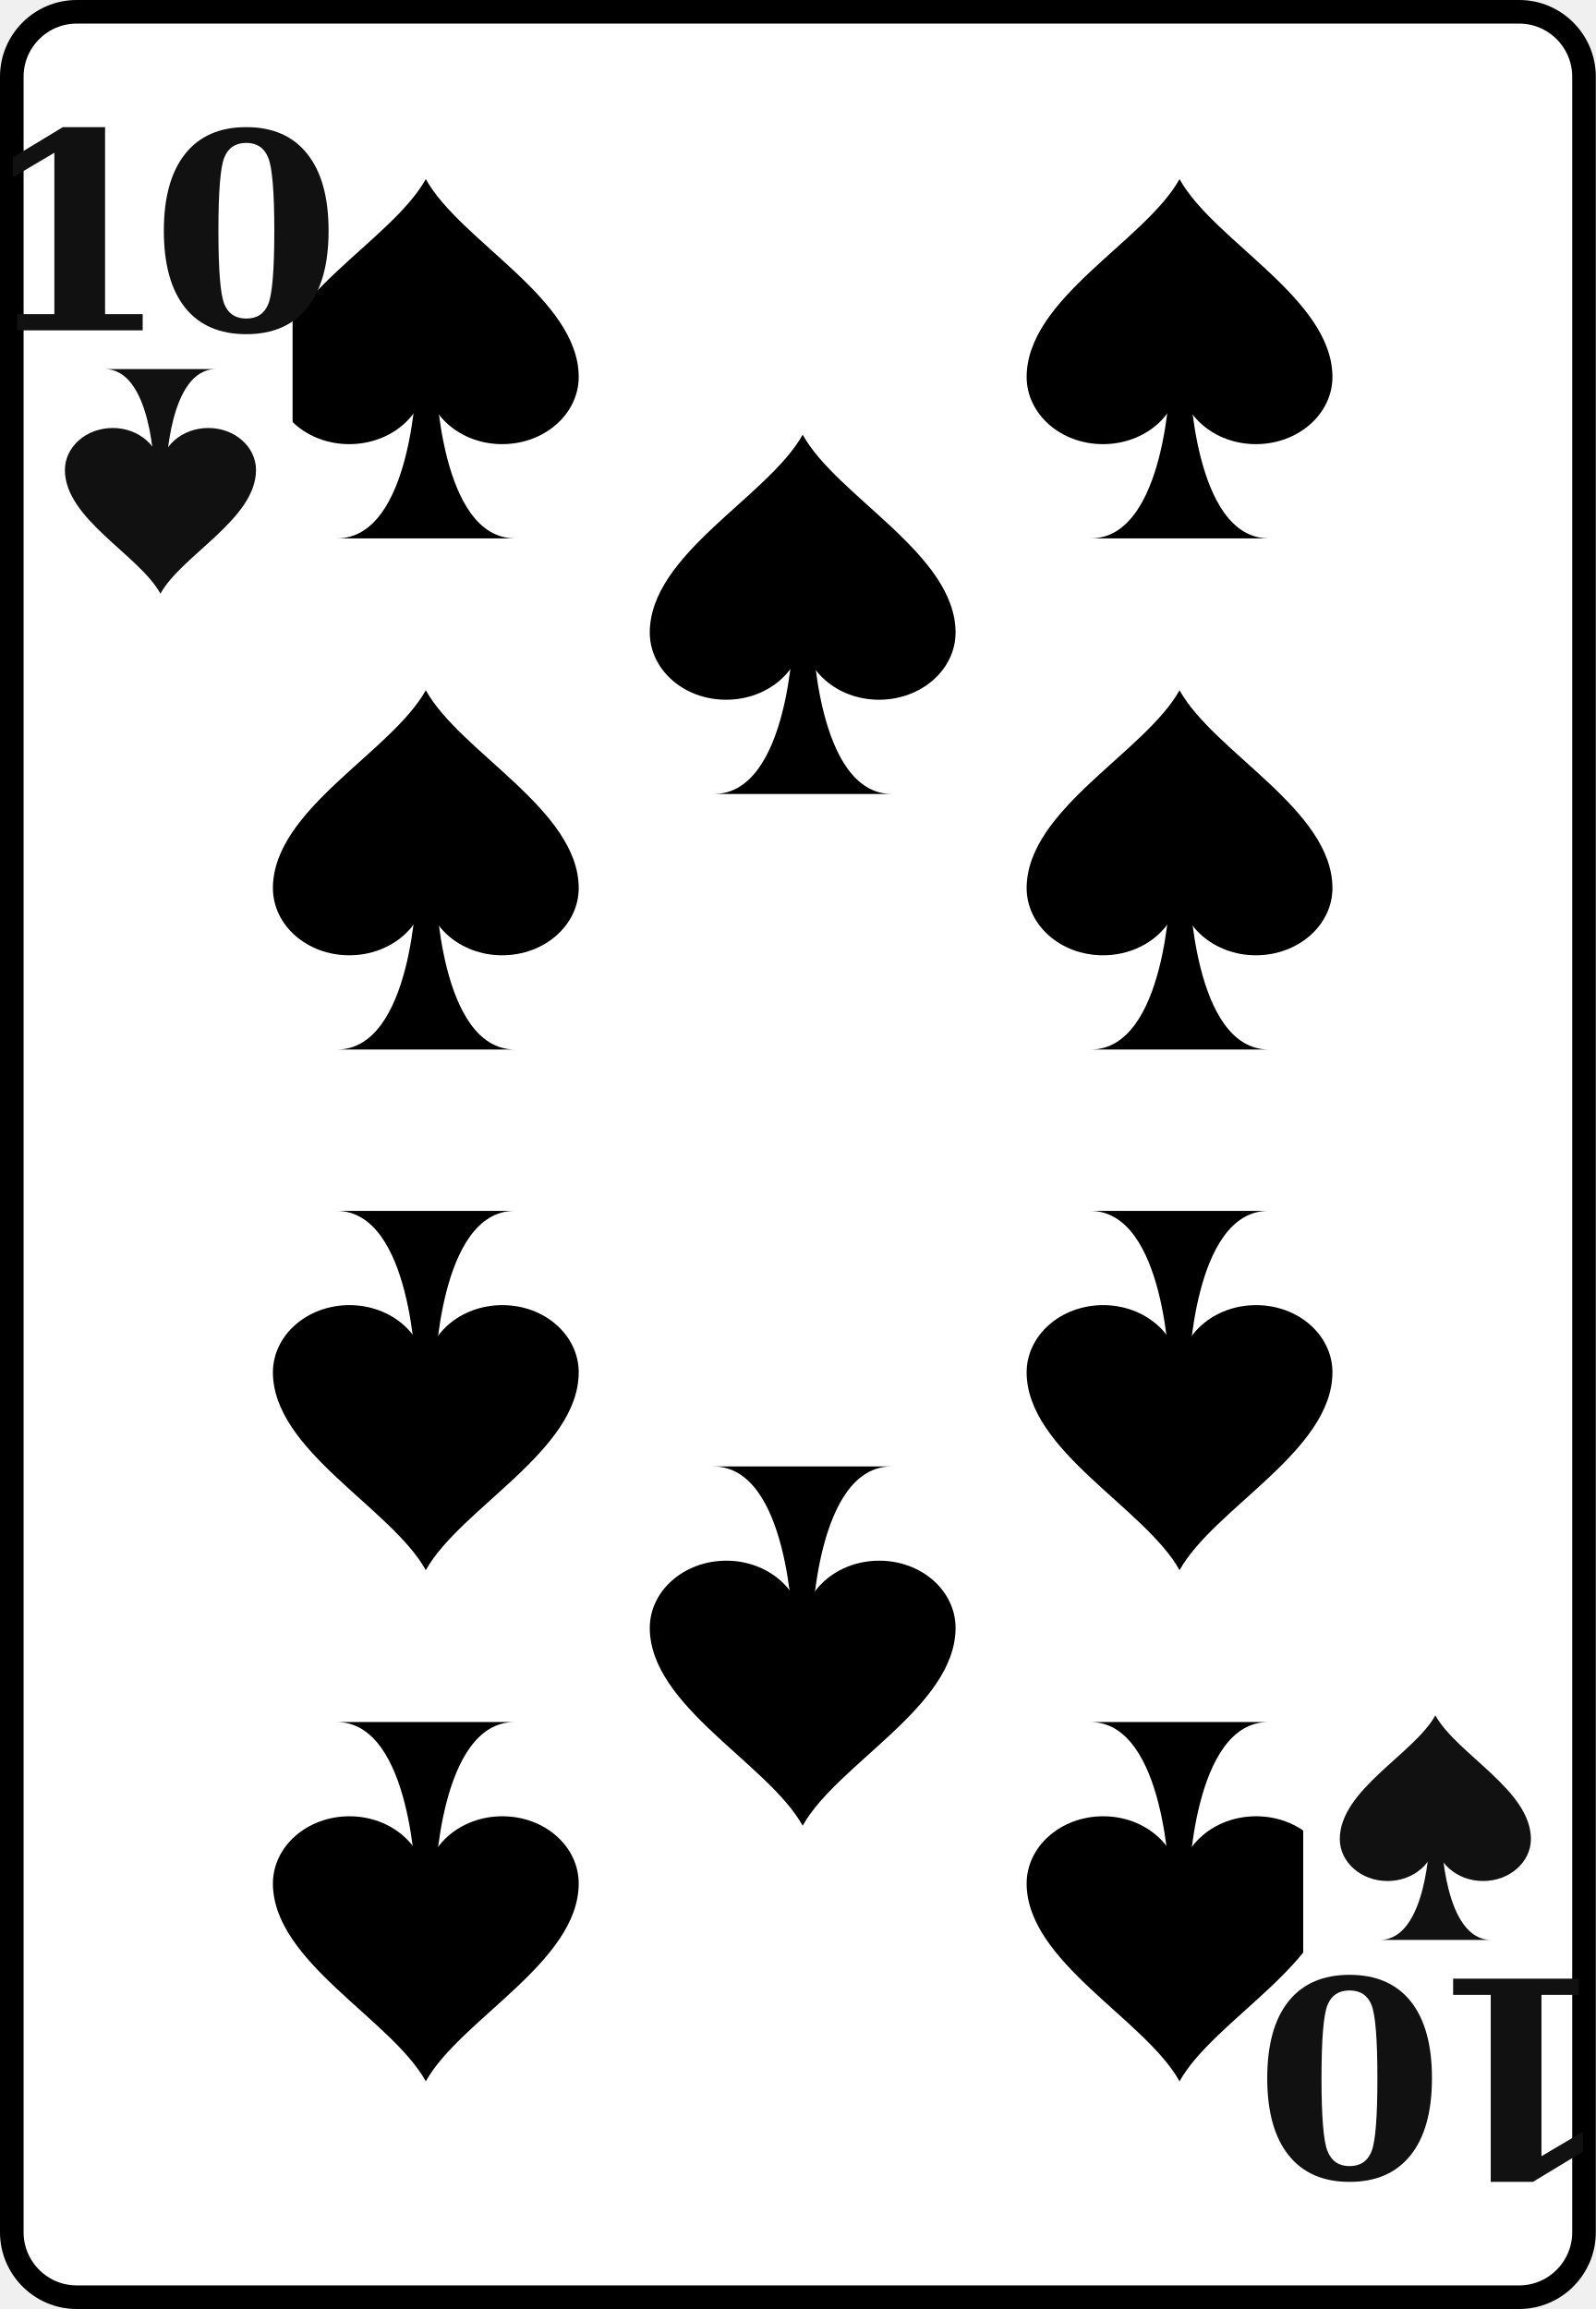
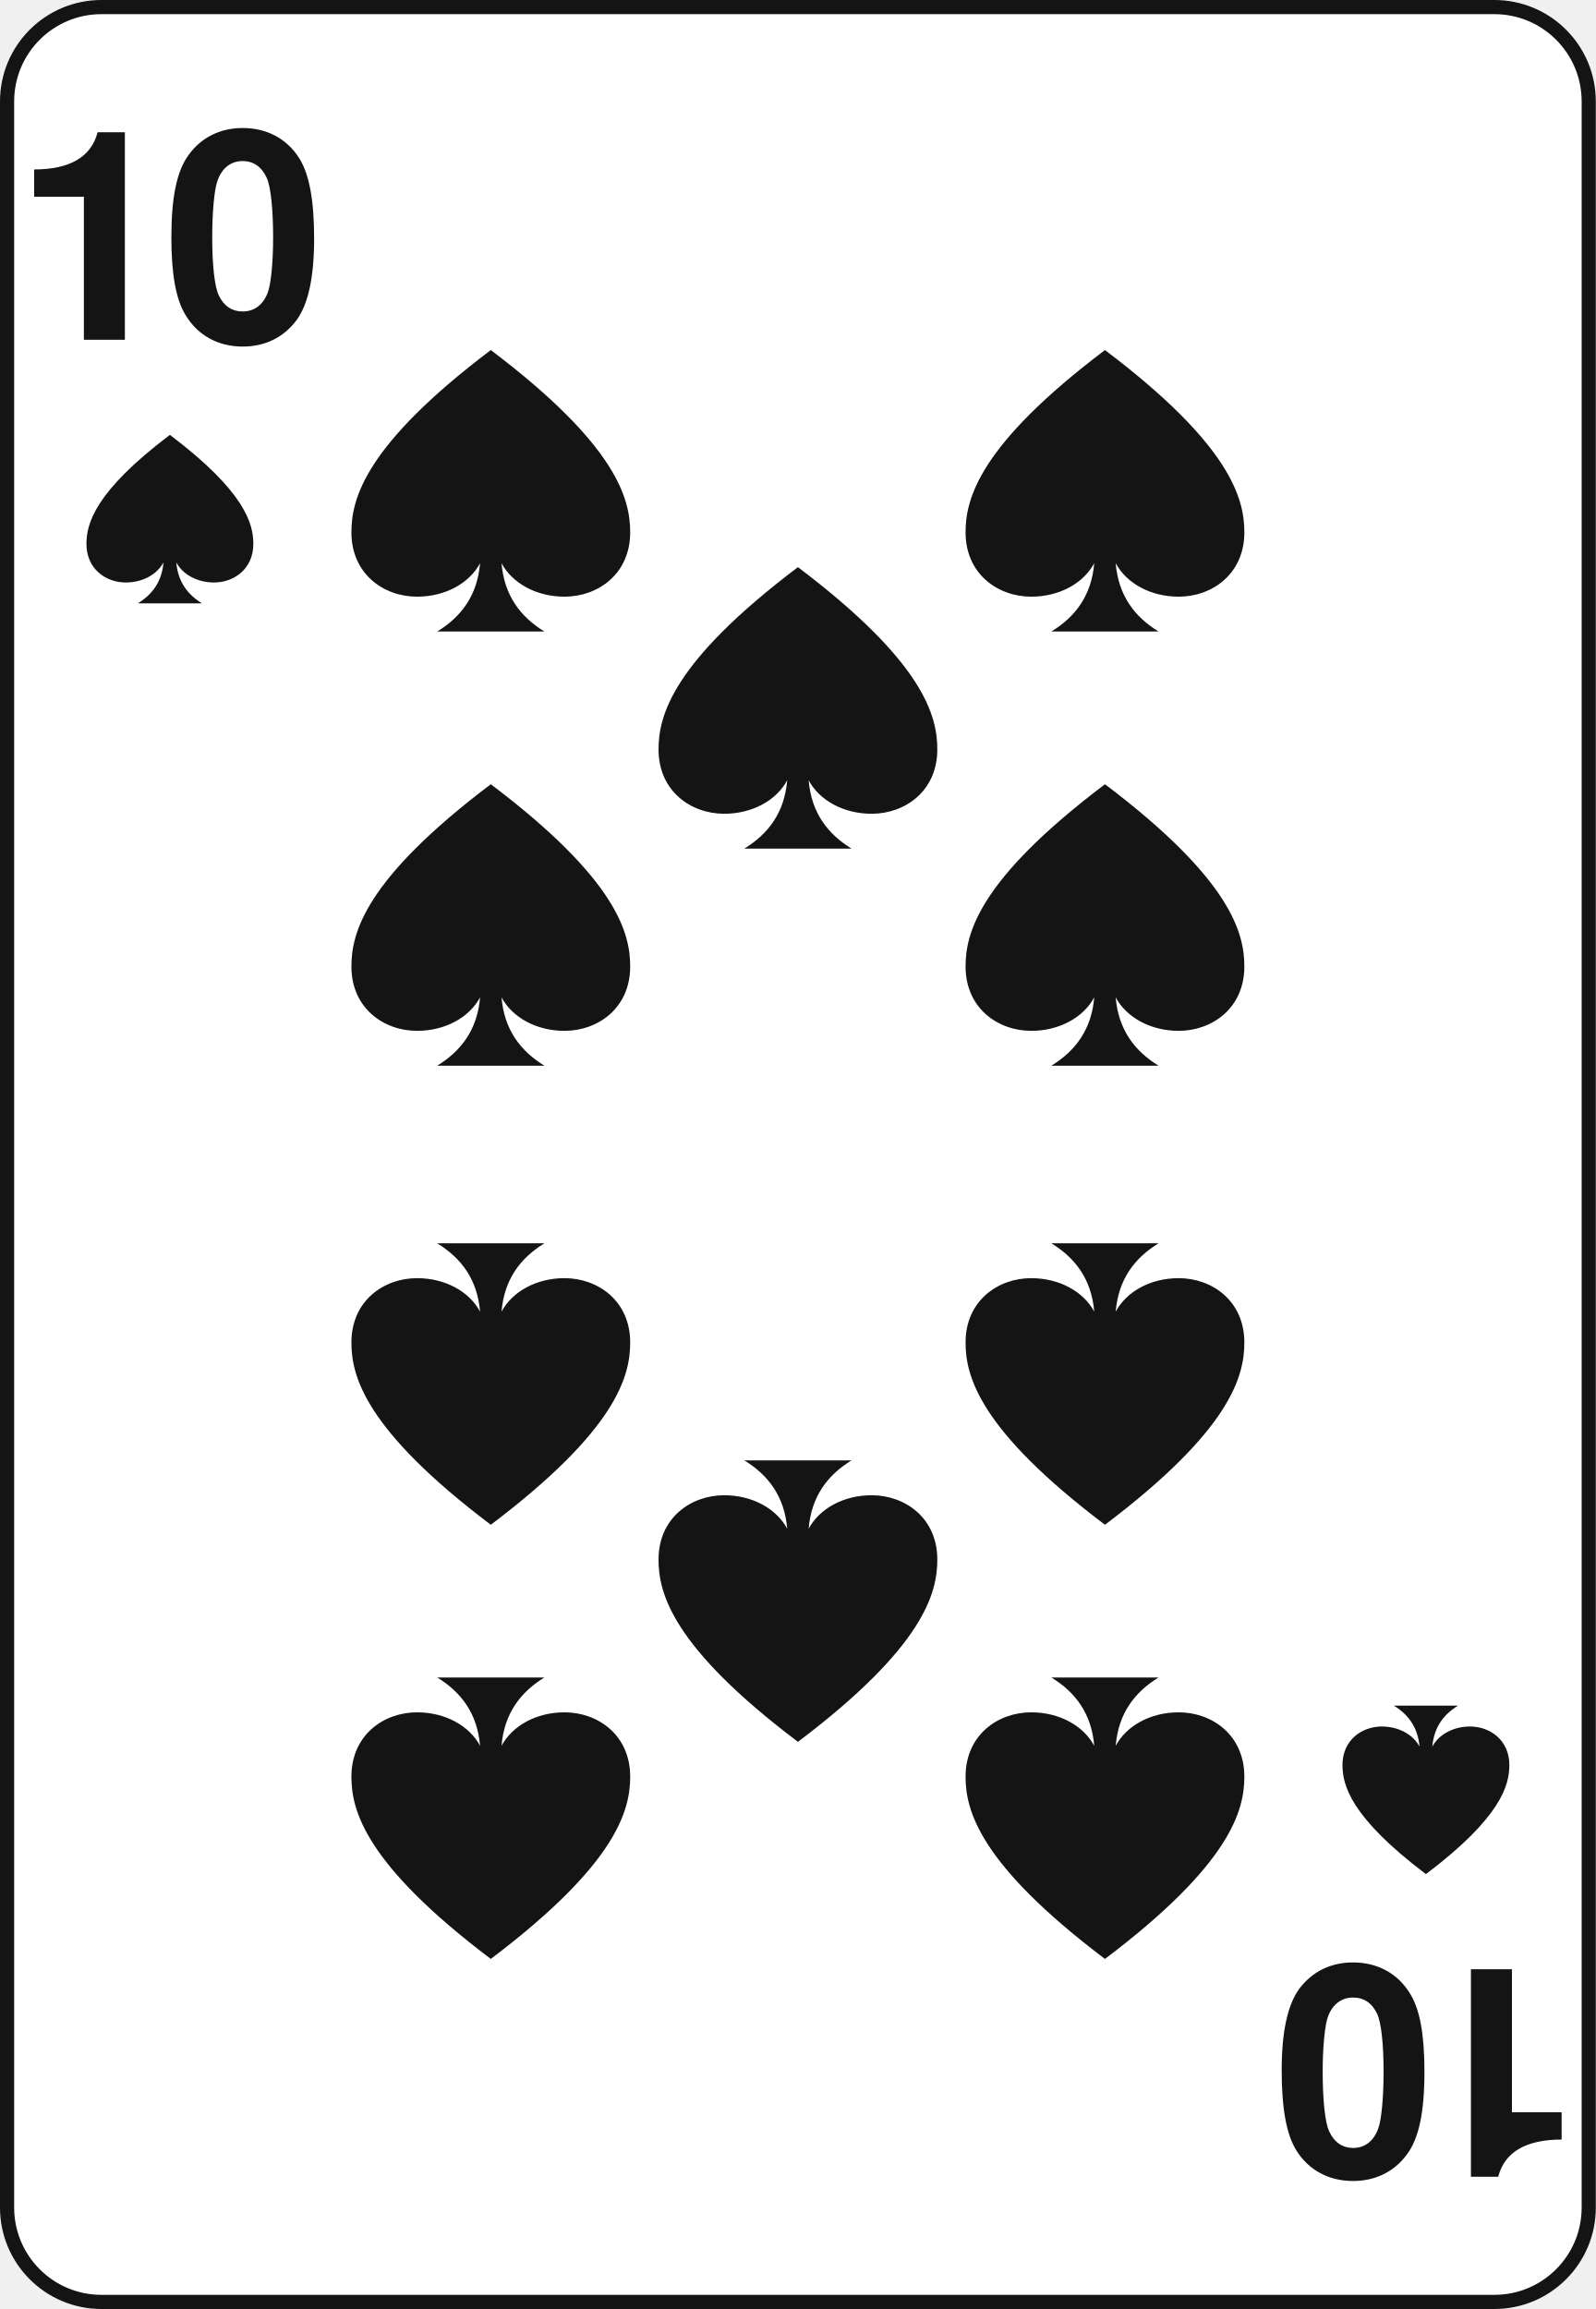
- <svg xmlns="http://www.w3.org/2000/svg" xmlns:xlink="http://www.w3.org/1999/xlink" viewBox="0 0 169.075 244.64" width="169.075" height="244.64">
-   <defs>
-     <g id="spade">
-       <path d="M3.92-7.93c-1.67,0-2.55,1.78-3.01,3.56c-0.46,1.78-0.5,3.56-0.5,3.56L-0.44-0.8c0,0-0.16-7.13-3.5-7.13H3.92z" id="path73" />
-       <path d="M6.75-0.8C6.74,2.67,1.53,5.19,0,7.93C-1.53,5.18-6.74,2.66-6.75-0.8c0-1.64,1.51-2.97,3.38-2.97C-1.51-3.77,0-2.44,0-0.8c0-1.64,1.51-2.97,3.38-2.97S6.75-2.44,6.75-0.8z" id="path75" />
+ <svg xmlns="http://www.w3.org/2000/svg" viewBox="0 0 169.075 244.64" width="169.075" height="244.64">
+   <rect x="0.75" y="0.75" width="167.575" height="243.140" rx="10" fill="#fff" stroke="#141414" stroke-width="1.5" />
+   <g fill="#141414">
+     <g transform="translate(52.00 52.00) scale(1.42)">
+       <path d="M0-10.5C-9.4-3.4-10.4 0.6-10.4 3.1-10.4 6.2-8 7.9-5.5 7.9-3.4 7.9-1.6 6.9-0.8 5.4-1 7.8-2.2 9.4-4 10.5H4C2.2 9.4 1 7.8 0.8 5.4 1.6 6.9 3.4 7.9 5.5 7.9 8 7.9 10.4 6.2 10.4 3.1 10.4 0.6 9.4-3.4 0-10.5Z" />
    </g>
-     <g id="base">
-       <path d="M 0,0C0,3.78 3.09,6.87 6.87,6.87L159.715,6.87C163.485,6.87 166.575,3.78 166.575,0L166.575,-228.4C166.575,-232.18 163.485,-235.27 159.715,-235.27L6.87,-235.27C3.09,-235.27 0,-232.18 0,-228.4L0,0 z" id="path49" fill="#FFFFFF" stroke="#000000" stroke-width="2.5" />
+     <g transform="translate(117.07 52.00) scale(1.42)">
+       <path d="M0-10.5C-9.4-3.4-10.4 0.6-10.4 3.1-10.4 6.2-8 7.9-5.5 7.9-3.4 7.9-1.6 6.9-0.8 5.4-1 7.8-2.2 9.4-4 10.5H4C2.2 9.4 1 7.8 0.8 5.4 1.6 6.9 3.4 7.9 5.5 7.9 8 7.9 10.4 6.2 10.4 3.1 10.4 0.6 9.4-3.4 0-10.5Z" />
    </g>
-   </defs>
-   <g transform="translate(-1506.92,-492.892)">
-     <use xlink:href="#base" x="1508.17" y="729.412" />
-     <use xlink:href="#spade" x="646.681" y="221.209" transform="matrix(-2.4,0,0,-2.4,3104.069,1061.803)" />
-     <use xlink:href="#spade" x="646.681" y="243.774" transform="matrix(-2.4,0,0,-2.4,3104.069,1170.115)" />
-     <use xlink:href="#spade" x="646.681" y="266.758" transform="scale(2.4,2.4)" />
-     <use xlink:href="#spade" x="646.681" y="289.323" transform="scale(2.4,2.4)" />
-     <use xlink:href="#spade" x="679.955" y="221.209" transform="matrix(-2.4,0,0,-2.4,3263.784,1061.803)" />
-     <use xlink:href="#spade" x="679.955" y="243.774" transform="matrix(-2.4,0,0,-2.4,3263.784,1170.115)" />
-     <use xlink:href="#spade" x="679.955" y="266.758" transform="scale(2.4,2.4)" />
-     <use xlink:href="#spade" x="679.955" y="289.323" transform="scale(2.4,2.4)" />
-     <use xlink:href="#spade" x="663.318" y="232.492" transform="matrix(-2.4,0,0,-2.4,3183.926,1115.962)" />
-     <use xlink:href="#spade" x="663.318" y="278.04" transform="scale(2.4,2.4)" />
+     <g transform="translate(84.54 75.00) scale(1.42)">
+       <path d="M0-10.5C-9.4-3.4-10.4 0.6-10.4 3.1-10.4 6.2-8 7.9-5.5 7.9-3.4 7.9-1.6 6.9-0.8 5.4-1 7.8-2.2 9.4-4 10.5H4C2.2 9.4 1 7.8 0.8 5.4 1.6 6.9 3.4 7.9 5.5 7.9 8 7.9 10.4 6.2 10.4 3.1 10.4 0.6 9.4-3.4 0-10.5Z" />
+     </g>
+     <g transform="translate(52.00 98.00) scale(1.42)">
+       <path d="M0-10.5C-9.4-3.4-10.4 0.6-10.4 3.1-10.4 6.2-8 7.9-5.5 7.9-3.4 7.9-1.6 6.9-0.8 5.4-1 7.8-2.2 9.4-4 10.5H4C2.2 9.4 1 7.8 0.8 5.4 1.6 6.9 3.4 7.9 5.5 7.9 8 7.9 10.4 6.2 10.4 3.1 10.4 0.6 9.4-3.4 0-10.5Z" />
+     </g>
+     <g transform="translate(117.07 98.00) scale(1.42)">
+       <path d="M0-10.5C-9.4-3.4-10.4 0.6-10.4 3.1-10.4 6.2-8 7.9-5.5 7.9-3.4 7.9-1.6 6.9-0.8 5.4-1 7.8-2.2 9.4-4 10.5H4C2.2 9.4 1 7.8 0.8 5.4 1.6 6.9 3.4 7.9 5.5 7.9 8 7.9 10.4 6.2 10.4 3.1 10.4 0.6 9.4-3.4 0-10.5Z" />
+     </g>
+     <g transform="translate(52.00 146.64) scale(1.42) rotate(180)">
+       <path d="M0-10.5C-9.4-3.4-10.4 0.6-10.4 3.1-10.4 6.2-8 7.9-5.5 7.9-3.4 7.9-1.6 6.9-0.8 5.4-1 7.8-2.2 9.4-4 10.5H4C2.2 9.4 1 7.8 0.8 5.4 1.6 6.9 3.4 7.9 5.5 7.9 8 7.9 10.4 6.2 10.4 3.1 10.4 0.6 9.4-3.4 0-10.5Z" />
+     </g>
+     <g transform="translate(117.07 146.64) scale(1.42) rotate(180)">
+       <path d="M0-10.5C-9.4-3.4-10.4 0.6-10.4 3.1-10.4 6.2-8 7.9-5.5 7.9-3.4 7.9-1.6 6.9-0.8 5.4-1 7.8-2.2 9.4-4 10.5H4C2.2 9.4 1 7.8 0.8 5.4 1.6 6.9 3.4 7.9 5.5 7.9 8 7.9 10.4 6.2 10.4 3.1 10.4 0.6 9.4-3.4 0-10.5Z" />
+     </g>
+     <g transform="translate(84.54 169.64) scale(1.42) rotate(180)">
+       <path d="M0-10.5C-9.4-3.4-10.4 0.6-10.4 3.1-10.4 6.2-8 7.9-5.5 7.9-3.4 7.9-1.6 6.9-0.8 5.4-1 7.8-2.2 9.4-4 10.5H4C2.2 9.4 1 7.8 0.8 5.4 1.6 6.9 3.4 7.9 5.5 7.9 8 7.9 10.4 6.2 10.4 3.1 10.4 0.6 9.4-3.4 0-10.5Z" />
+     </g>
+     <g transform="translate(52.00 192.64) scale(1.42) rotate(180)">
+       <path d="M0-10.5C-9.4-3.4-10.4 0.6-10.4 3.1-10.4 6.2-8 7.9-5.5 7.9-3.4 7.9-1.6 6.9-0.8 5.4-1 7.8-2.2 9.4-4 10.5H4C2.2 9.4 1 7.8 0.8 5.4 1.6 6.9 3.4 7.9 5.5 7.9 8 7.9 10.4 6.2 10.4 3.1 10.4 0.6 9.4-3.4 0-10.5Z" />
+     </g>
+     <g transform="translate(117.07 192.64) scale(1.42) rotate(180)">
+       <path d="M0-10.5C-9.4-3.4-10.4 0.6-10.4 3.1-10.4 6.2-8 7.9-5.5 7.9-3.4 7.9-1.6 6.9-0.8 5.4-1 7.8-2.2 9.4-4 10.5H4C2.2 9.4 1 7.8 0.8 5.4 1.6 6.9 3.4 7.9 5.5 7.9 8 7.9 10.4 6.2 10.4 3.1 10.4 0.6 9.4-3.4 0-10.5Z" />
+     </g>
  </g>
-   <g fill="#111" font-family="Georgia, DejaVu Serif, Times New Roman, serif" font-weight="bold" text-anchor="middle">
-     <rect x="3" y="3" width="28" height="60" rx="5" fill="#fff" />
-     <text x="17" y="35" font-size="29" letter-spacing="-2">10</text>
-     <use xlink:href="#spade" transform="translate(17 51) scale(1.5)" />
-   </g>
-   <g fill="#111" font-family="Georgia, DejaVu Serif, Times New Roman, serif" font-weight="bold" text-anchor="middle" transform="rotate(180 84.5375 122.32)">
-     <rect x="3" y="3" width="28" height="60" rx="5" fill="#fff" />
-     <text x="17" y="35" font-size="29" letter-spacing="-2">10</text>
-     <use xlink:href="#spade" transform="translate(17 51) scale(1.5)" />
+   <g fill="#141414">
+     <g font-family="Helvetica Neue, Helvetica, Arial, DejaVu Sans, sans-serif" font-weight="700" text-anchor="middle">
+       <text x="18" y="36" font-size="31" letter-spacing="-1.5">10</text>
+       <g transform="translate(18.00 55.00) scale(0.85)">
+         <path d="M0-10.5C-9.4-3.4-10.4 0.6-10.4 3.1-10.4 6.2-8 7.9-5.5 7.9-3.4 7.9-1.6 6.9-0.8 5.4-1 7.8-2.2 9.4-4 10.5H4C2.2 9.4 1 7.8 0.8 5.4 1.6 6.9 3.4 7.9 5.5 7.9 8 7.9 10.4 6.2 10.4 3.1 10.4 0.6 9.4-3.4 0-10.5Z" />
+       </g>
+       <g transform="rotate(180 84.5375 122.32)">
+         <text x="18" y="36" font-size="31" letter-spacing="-1.5">10</text>
+         <g transform="translate(18.00 55.00) scale(0.85)">
+           <path d="M0-10.5C-9.4-3.4-10.4 0.6-10.4 3.1-10.4 6.2-8 7.9-5.5 7.9-3.4 7.9-1.6 6.9-0.8 5.4-1 7.8-2.2 9.4-4 10.5H4C2.2 9.4 1 7.8 0.8 5.4 1.6 6.9 3.4 7.9 5.5 7.9 8 7.9 10.4 6.2 10.4 3.1 10.4 0.6 9.4-3.4 0-10.5Z" />
+         </g>
+       </g>
+     </g>
  </g>
</svg>
